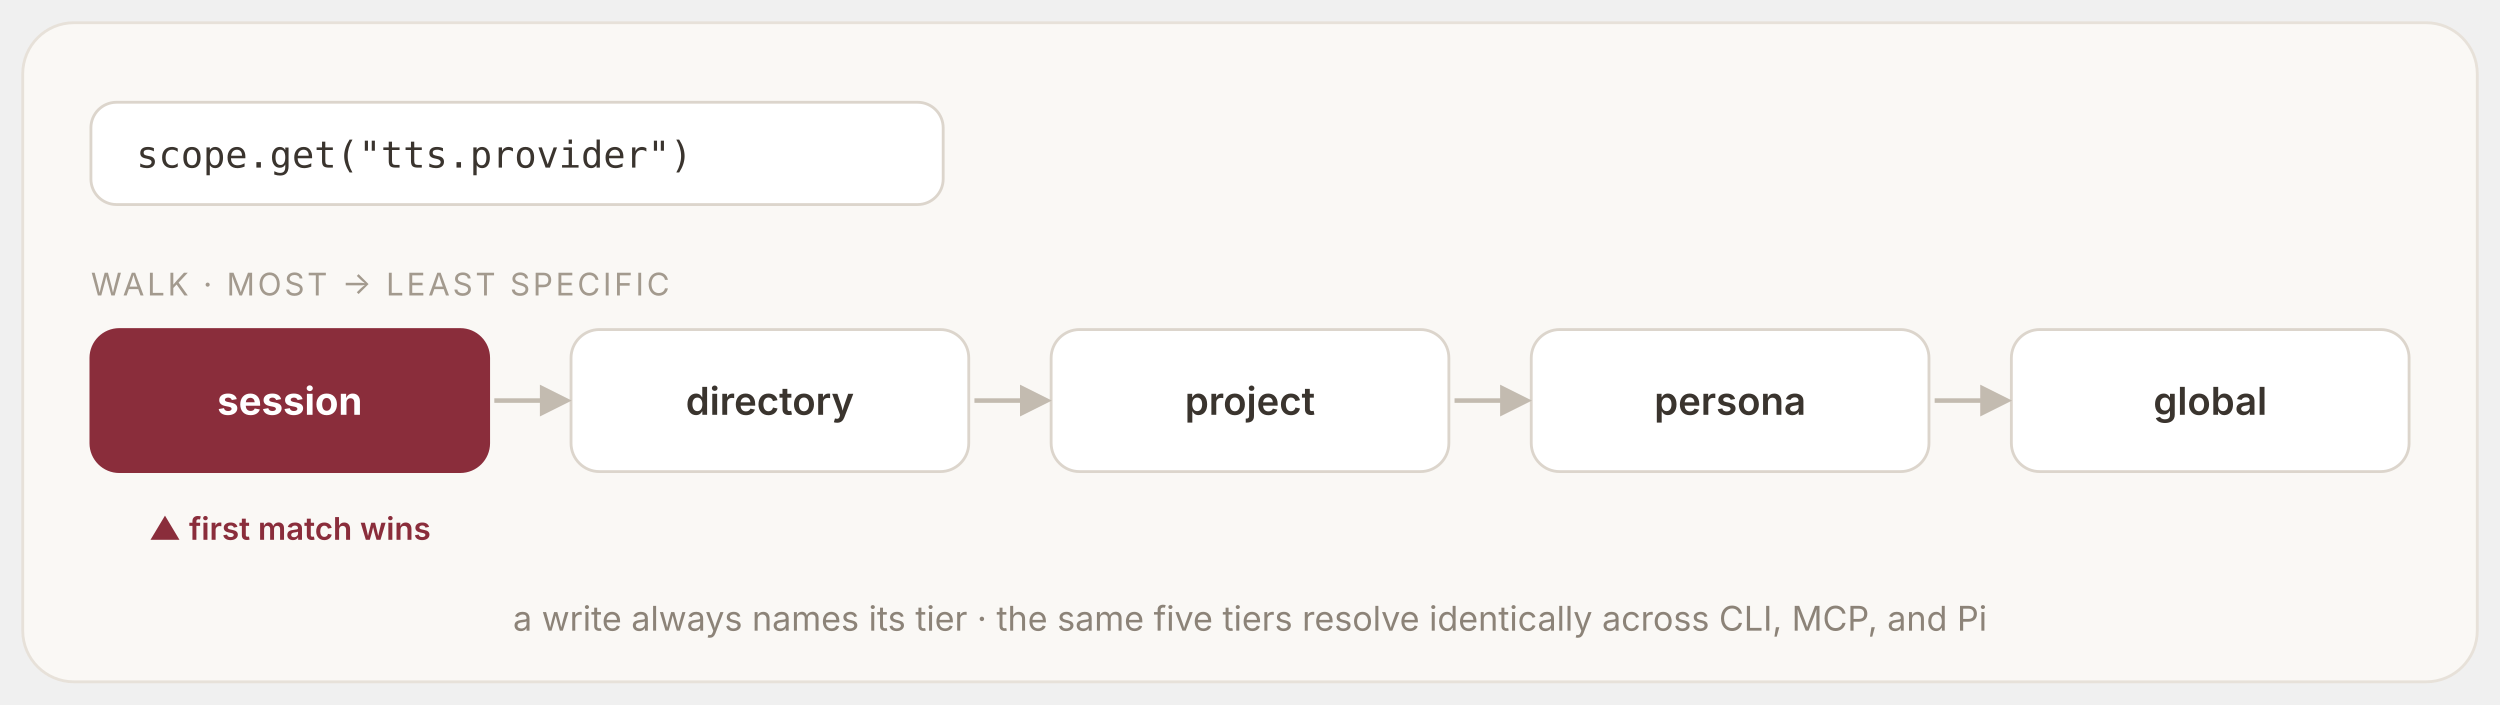
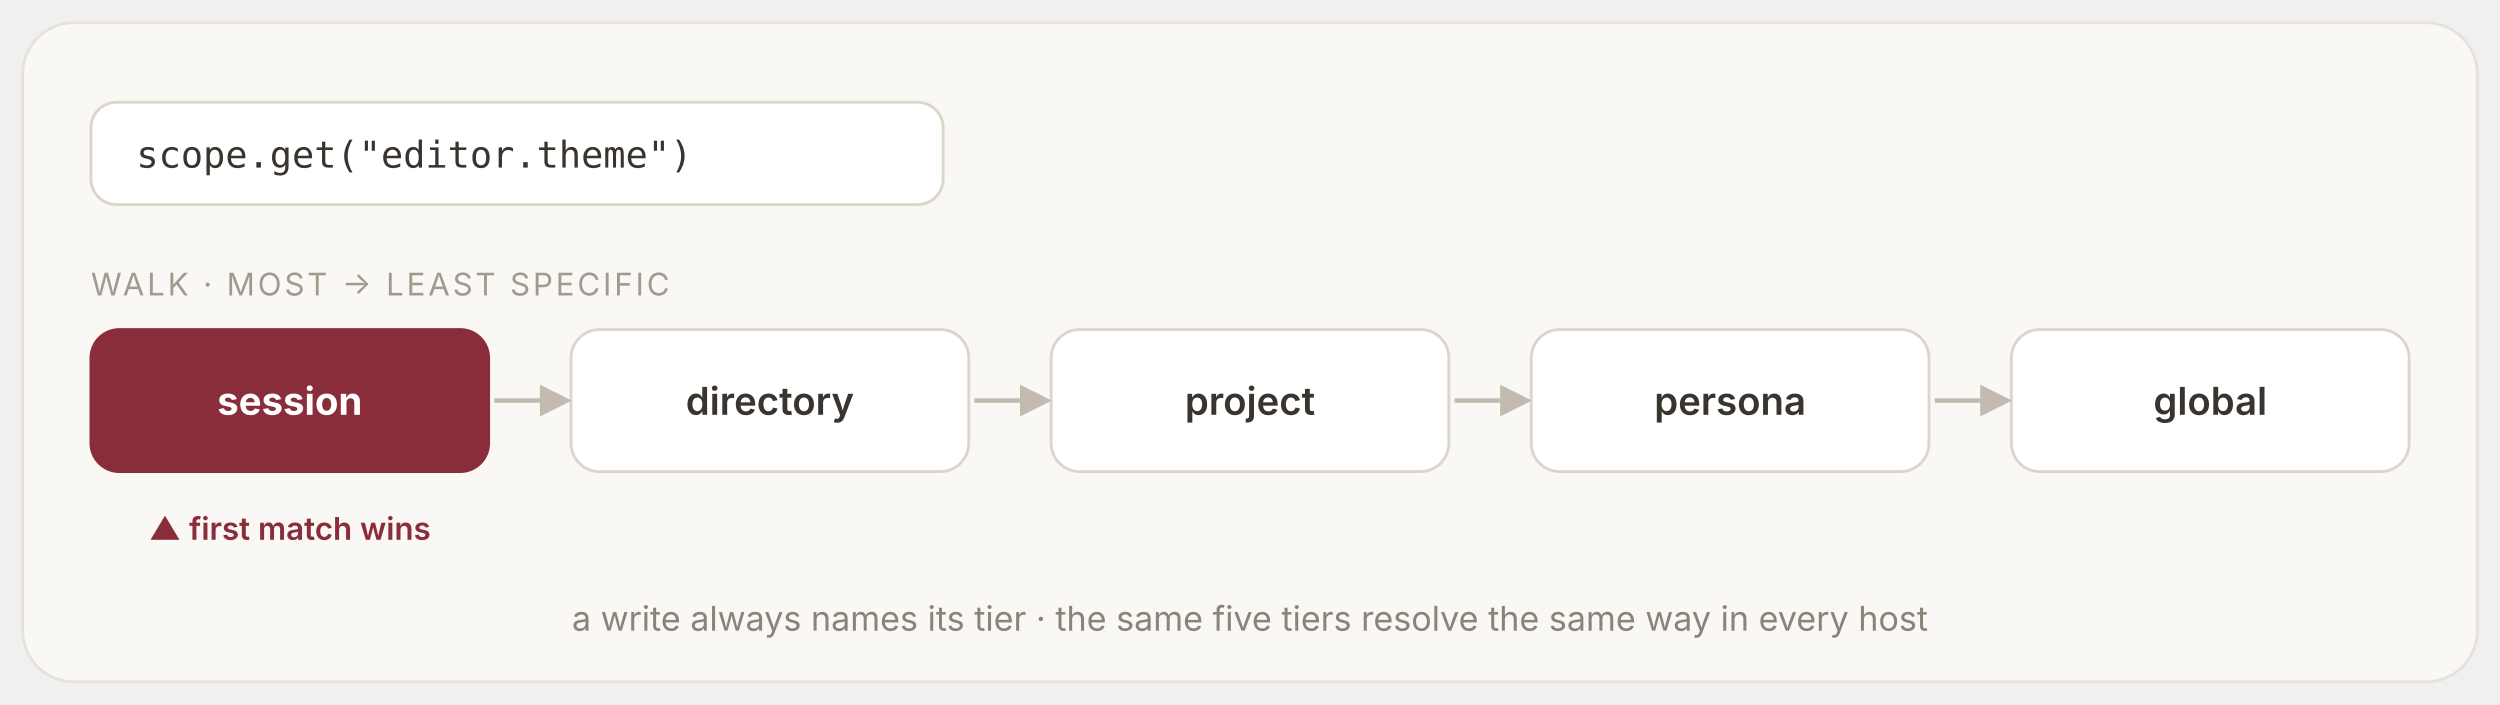
- <svg xmlns="http://www.w3.org/2000/svg" viewBox="0 0 880 248" font-family="'Inter', system-ui, -apple-system, 'Segoe UI', sans-serif" role="img" aria-label="scope resolution: a read walks the five tiers from session (most specific) to global (least specific) and returns the first match.">
+ <svg xmlns="http://www.w3.org/2000/svg" viewBox="0 0 880 248" font-family="'Inter', system-ui, -apple-system, 'Segoe UI', sans-serif" role="img" aria-label="scope resolution: a read walks the five tiers from session (most specific) to global (least specific) and returns the first match. A write always names its tier.">
  <defs>
    <marker id="sa" viewBox="0 0 10 10" refX="8" refY="5" markerWidth="7" markerHeight="7" orient="auto">
-       <path d="M0,0 L10,5 L0,10 z" fill="#c3bbb0" />
+       <path class="arrowhead" d="M0,0 L10,5 L0,10 z" />
    </marker>
    <style>
+       .frame  { fill:#faf8f5; stroke:#e7e1d9; }
+       .card   { fill:#ffffff; stroke:#dcd5cc; }
+       .hit    { fill:#8a2d3b; stroke:#8a2d3b; }
      .q      { font-family:'JetBrains Mono', ui-monospace, SFMono-Regular, monospace; font-size:13px; fill:#3a342e; }
      .tier   { font-size:13.5px; font-weight:600; fill:#3a342e; }
      .tierw  { font-size:13.5px; font-weight:700; fill:#ffffff; }
      .cap    { font-size:11px; fill:#a39a8e; letter-spacing:1px; }
      .note   { font-size:12px; fill:#8c8378; }
      .win    { font-size:11px; font-weight:600; fill:#8a2d3b; }
+       .walk   { stroke:#c3bbb0; stroke-width:1.6; }
+       .arrowhead { fill:#c3bbb0; }
+       @media (prefers-color-scheme: dark) {
+         .frame  { fill:#1d1b19; stroke:#34302b; }
+         .card   { fill:#262320; stroke:#3f3a34; }
+         .hit    { fill:#b0414f; stroke:#b0414f; }
+         .q, .tier { fill:#ece6de; }
+         .cap    { fill:#8c8378; }
+         .note   { fill:#a39a8e; }
+         .win    { fill:#ec8f9d; }
+         .walk   { stroke:#5c554d; }
+         .arrowhead { fill:#5c554d; }
+       }
    </style>
  </defs>
-   <rect x="8" y="8" width="864" height="232" rx="18" fill="#faf8f5" stroke="#e7e1d9" />
-   <rect x="32" y="36" width="300" height="36" rx="9" fill="#ffffff" stroke="#dcd5cc" />
-   <text class="q" x="48" y="59">scope.get("tts.provider")</text>
+   <rect class="frame" x="8" y="8" width="864" height="232" rx="18" />
+   <rect class="card" x="32" y="36" width="300" height="36" rx="9" />
+   <text class="q" x="48" y="59">scope.get("editor.theme")</text>
  <text class="cap" x="32" y="104">WALK · MOST → LEAST SPECIFIC</text>
  <g>
-     <rect x="32" y="116" width="140" height="50" rx="10" fill="#8a2d3b" stroke="#8a2d3b" />
-     <rect x="201" y="116" width="140" height="50" rx="10" fill="#ffffff" stroke="#dcd5cc" />
-     <rect x="370" y="116" width="140" height="50" rx="10" fill="#ffffff" stroke="#dcd5cc" />
-     <rect x="539" y="116" width="140" height="50" rx="10" fill="#ffffff" stroke="#dcd5cc" />
-     <rect x="708" y="116" width="140" height="50" rx="10" fill="#ffffff" stroke="#dcd5cc" />
+     <rect class="hit" x="32" y="116" width="140" height="50" rx="10" />
+     <rect class="card" x="201" y="116" width="140" height="50" rx="10" />
+     <rect class="card" x="370" y="116" width="140" height="50" rx="10" />
+     <rect class="card" x="539" y="116" width="140" height="50" rx="10" />
+     <rect class="card" x="708" y="116" width="140" height="50" rx="10" />
    <text class="tierw" x="102" y="146" text-anchor="middle">session</text>
    <text class="tier" x="271" y="146" text-anchor="middle">directory</text>
    <text class="tier" x="440" y="146" text-anchor="middle">project</text>
    <text class="tier" x="609" y="146" text-anchor="middle">persona</text>
    <text class="tier" x="778" y="146" text-anchor="middle">global</text>
  </g>
-   <line x1="174" y1="141" x2="199" y2="141" stroke="#c3bbb0" stroke-width="1.6" marker-end="url(#sa)" />
-   <line x1="343" y1="141" x2="368" y2="141" stroke="#c3bbb0" stroke-width="1.6" marker-end="url(#sa)" />
-   <line x1="512" y1="141" x2="537" y2="141" stroke="#c3bbb0" stroke-width="1.6" marker-end="url(#sa)" />
-   <line x1="681" y1="141" x2="706" y2="141" stroke="#c3bbb0" stroke-width="1.6" marker-end="url(#sa)" />
+   <line class="walk" x1="174" y1="141" x2="199" y2="141" marker-end="url(#sa)" />
+   <line class="walk" x1="343" y1="141" x2="368" y2="141" marker-end="url(#sa)" />
+   <line class="walk" x1="512" y1="141" x2="537" y2="141" marker-end="url(#sa)" />
+   <line class="walk" x1="681" y1="141" x2="706" y2="141" marker-end="url(#sa)" />
  <text class="win" x="102" y="190" text-anchor="middle">▲ first match wins</text>
-   <text class="note" x="440" y="222" text-anchor="middle">a write always names its tier · the same five tiers resolve identically across CLI, MCP, and Pi</text>
+   <text class="note" x="440" y="222" text-anchor="middle">a write always names its tier · the same five tiers resolve the same way in every host</text>
</svg>
